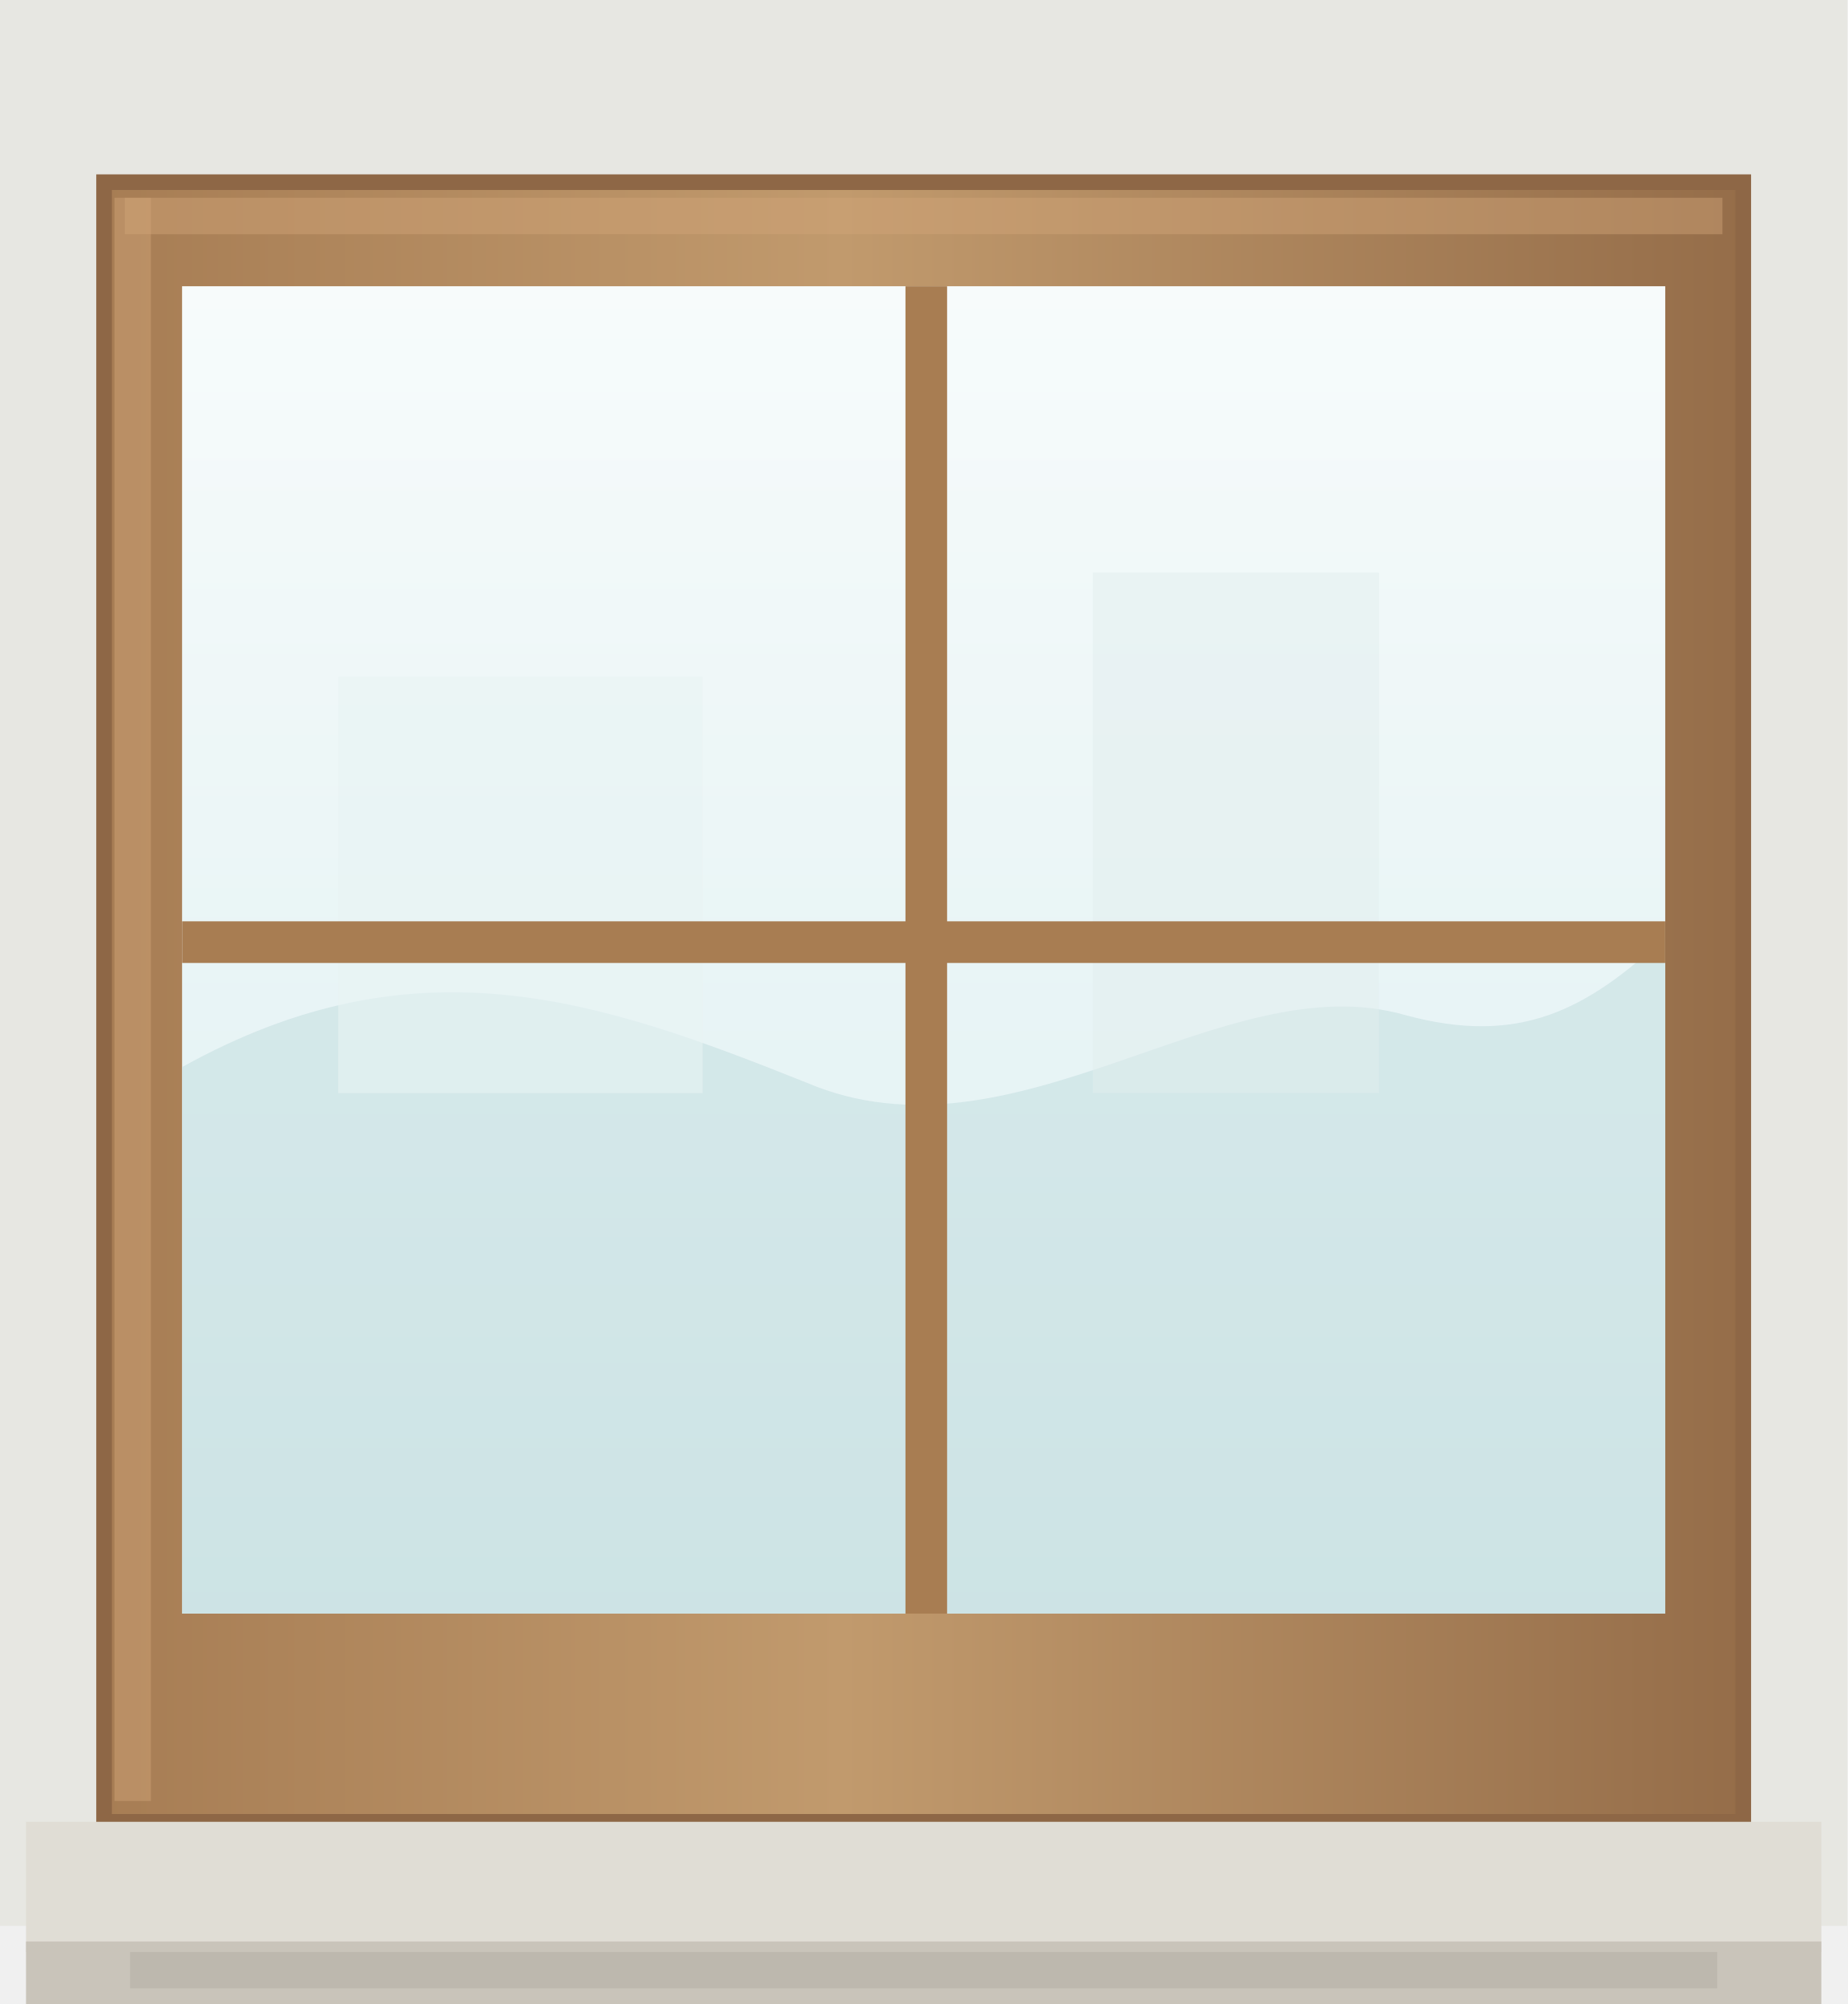
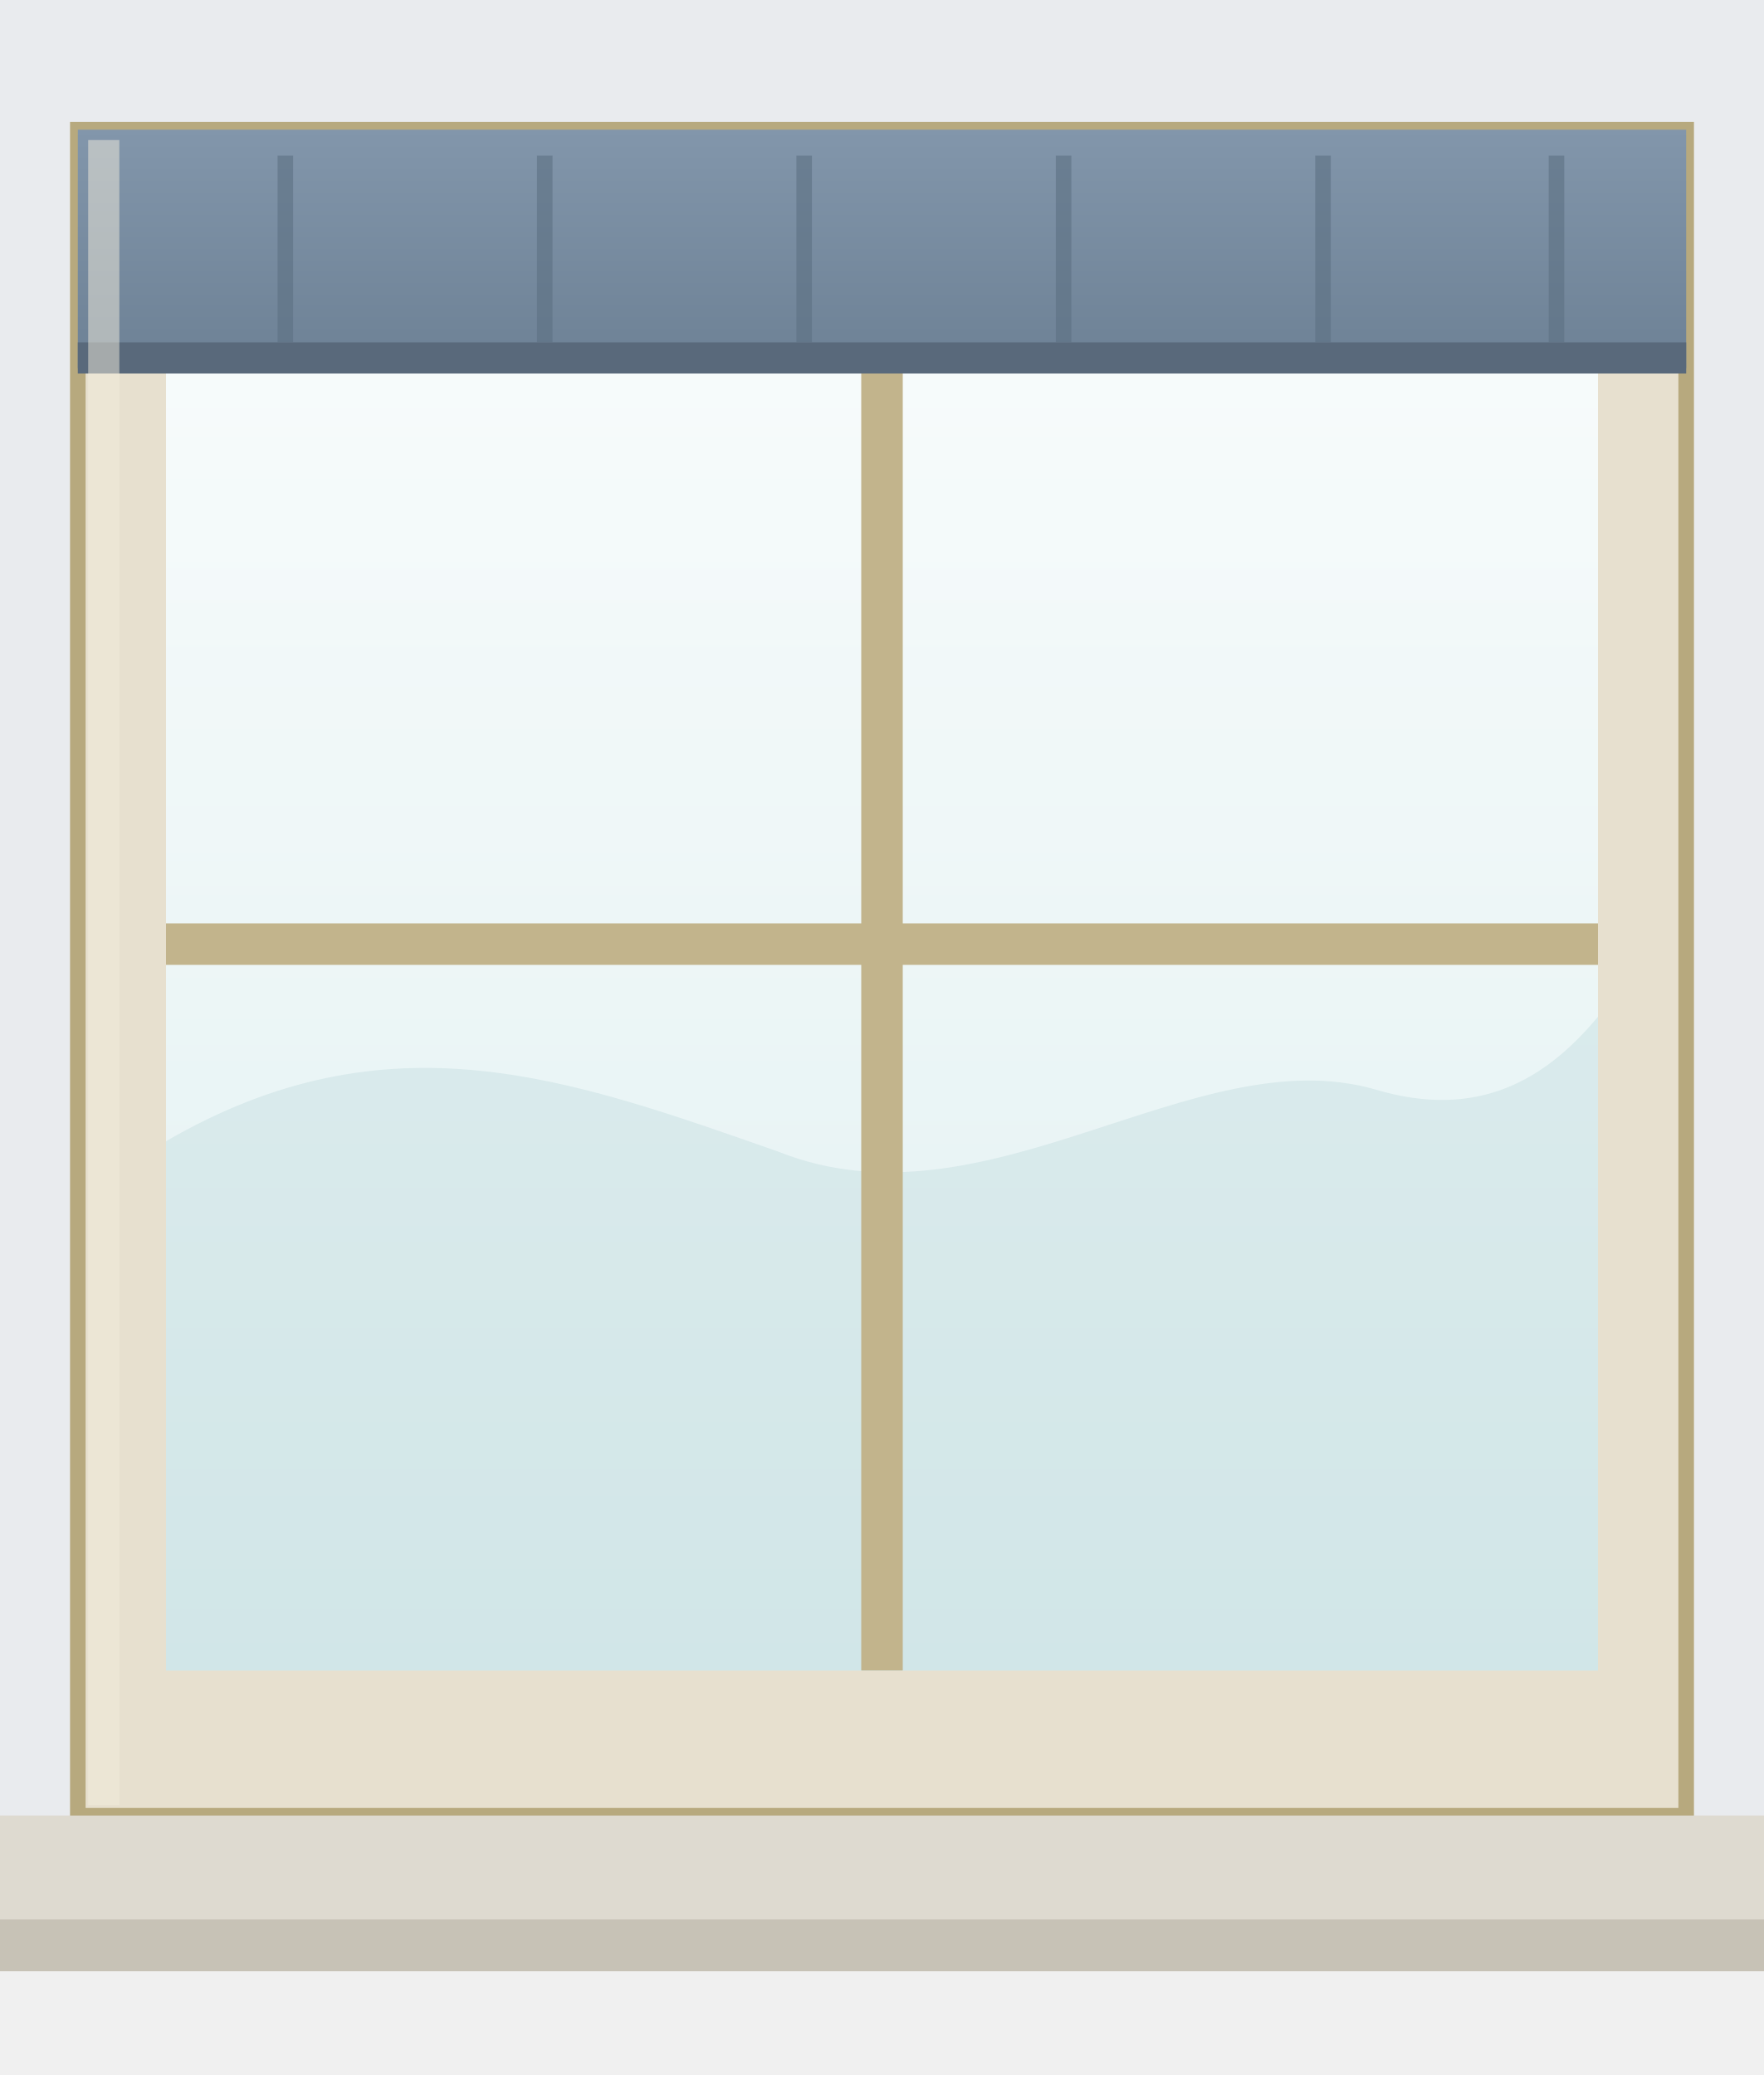
- <svg xmlns="http://www.w3.org/2000/svg" viewBox="0 0 355 385" width="355" height="385">
+ <svg xmlns="http://www.w3.org/2000/svg" viewBox="0 0 340 400" width="340" height="400">
  <defs>
-     <linearGradient id="windowSky" x1="0" y1="0" x2="0" y2="1">
-       <stop offset="0%" stop-color="#f8fcfc" />
-       <stop offset="65%" stop-color="#dceff1" />
-       <stop offset="100%" stop-color="#c5dfe2" />
+     <linearGradient id="window-sky" x1="0" y1="0" x2="0" y2="1">
+       <stop offset="0%" stop-color="#fbfdfd" />
+       <stop offset="65%" stop-color="#e4f1f2" />
+       <stop offset="100%" stop-color="#cfe6e8" />
    </linearGradient>
-     <linearGradient id="woodFrame" x1="0" y1="0" x2="1" y2="0">
-       <stop offset="0%" stop-color="#a77d54" />
-       <stop offset="45%" stop-color="#c19a6d" />
-       <stop offset="100%" stop-color="#956d49" />
+     <linearGradient id="window-frame" x1="0" y1="0" x2="1" y2="0">
+       <stop offset="0%" stop-color="#d9cfb8" />
+       <stop offset="45%" stop-color="#ece4d0" />
+       <stop offset="100%" stop-color="#cabfa3" />
+     </linearGradient>
+     <linearGradient id="window-blind" x1="0" y1="0" x2="0" y2="1">
+       <stop offset="0%" stop-color="#8296ab" />
+       <stop offset="100%" stop-color="#6d8195" />
    </linearGradient>
  </defs>
  <g id="window" class="hotspot" data-spot="window">
-     <rect class="hit" x="0" y="0" width="355" height="385" fill="#ffffff" opacity="0" />
-     <rect x="0" y="0" width="355" height="370" fill="#e7e7e2" />
-     <rect x="20" y="35" width="315" height="315" fill="url(#woodFrame)" stroke="#8e6746" stroke-width="3" />
-     <rect x="35" y="55" width="285" height="255" fill="url(#windowSky)" />
-     <rect x="35" y="55" width="285" height="255" fill="#f5fbfb" opacity=".38" />
-     <path d="           M35 205           C80 180 115 192 155 208           C195 225 235 185 270 195           C292 201 305 194 320 180           L320 310           L35 310           Z" fill="#c7dfe1" opacity=".60" />
-     <rect x="65" y="130" width="70" height="80" fill="#e8f3f3" opacity=".6" />
-     <rect x="210" y="110" width="55" height="100" fill="#e2eeee" opacity=".5" />
-     <rect x="174" y="55" width="8" height="255" fill="#a87d52" />
-     <rect x="35" y="177" width="285" height="8" fill="#a87d52" />
-     <rect x="22" y="38" width="7" height="308" fill="#d1a477" opacity=".45" />
-     <rect x="24" y="38" width="307" height="7" fill="#d1a477" opacity=".45" />
-     <rect x="5" y="350" width="345" height="25" fill="#e0ddd5" />
-     <rect x="5" y="373" width="345" height="12" fill="#c9c4ba" />
-     <rect x="25" y="375" width="305" height="7" fill="#99958c" opacity=".25" />
-     <rect class="glow" x="0" y="0" width="355" height="385" rx="5" fill="none" pointer-events="none" />
+     <rect class="hit" x="0" y="0" width="340" height="400" fill="#ffffff" opacity="0" />
+     <rect x="0" y="0" width="340" height="380" fill="#e9ebee" />
+     <rect x="15" y="25" width="310" height="325" fill="#e7e0cf" stroke="#b7a97e" stroke-width="3" />
+     <rect x="32" y="42" width="276" height="280" fill="url(#window-sky)" />
+     <rect x="32" y="42" width="276" height="280" fill="#f6fbfb" opacity=".3" />
+     <path d="           M32 220           C75 195 110 208 150 222           C190 238 230 200 265 210           C285 216 298 208 308 196           L308 322           L32 322           Z" fill="#c7dfe1" opacity=".5" />
+     <rect x="166" y="42" width="8" height="280" fill="#c2b48c" />
+     <rect x="32" y="178" width="276" height="8" fill="#c2b48c" />
+     <g id="window-blind">
+       <rect x="15" y="25" width="310" height="46" fill="url(#window-blind)" />
+       <rect x="15" y="66" width="310" height="6" fill="#59697b" />
+       <g stroke="#5c6f82" stroke-width="3" opacity=".6">
+         <line x1="55" y1="30" x2="55" y2="66" />
+         <line x1="105" y1="30" x2="105" y2="66" />
+         <line x1="155" y1="30" x2="155" y2="66" />
+         <line x1="205" y1="30" x2="205" y2="66" />
+         <line x1="255" y1="30" x2="255" y2="66" />
+         <line x1="300" y1="30" x2="300" y2="66" />
+       </g>
+     </g>
+     <rect x="17" y="27" width="6" height="321" fill="#f2ecdc" opacity=".5" />
+     <rect x="0" y="350" width="340" height="22" fill="#dedad0" />
+     <rect x="0" y="370" width="340" height="10" fill="#c7c2b6" />
+     <rect class="glow" x="15" y="25" width="310" height="325" rx="4" fill="none" pointer-events="none" />
  </g>
</svg>
